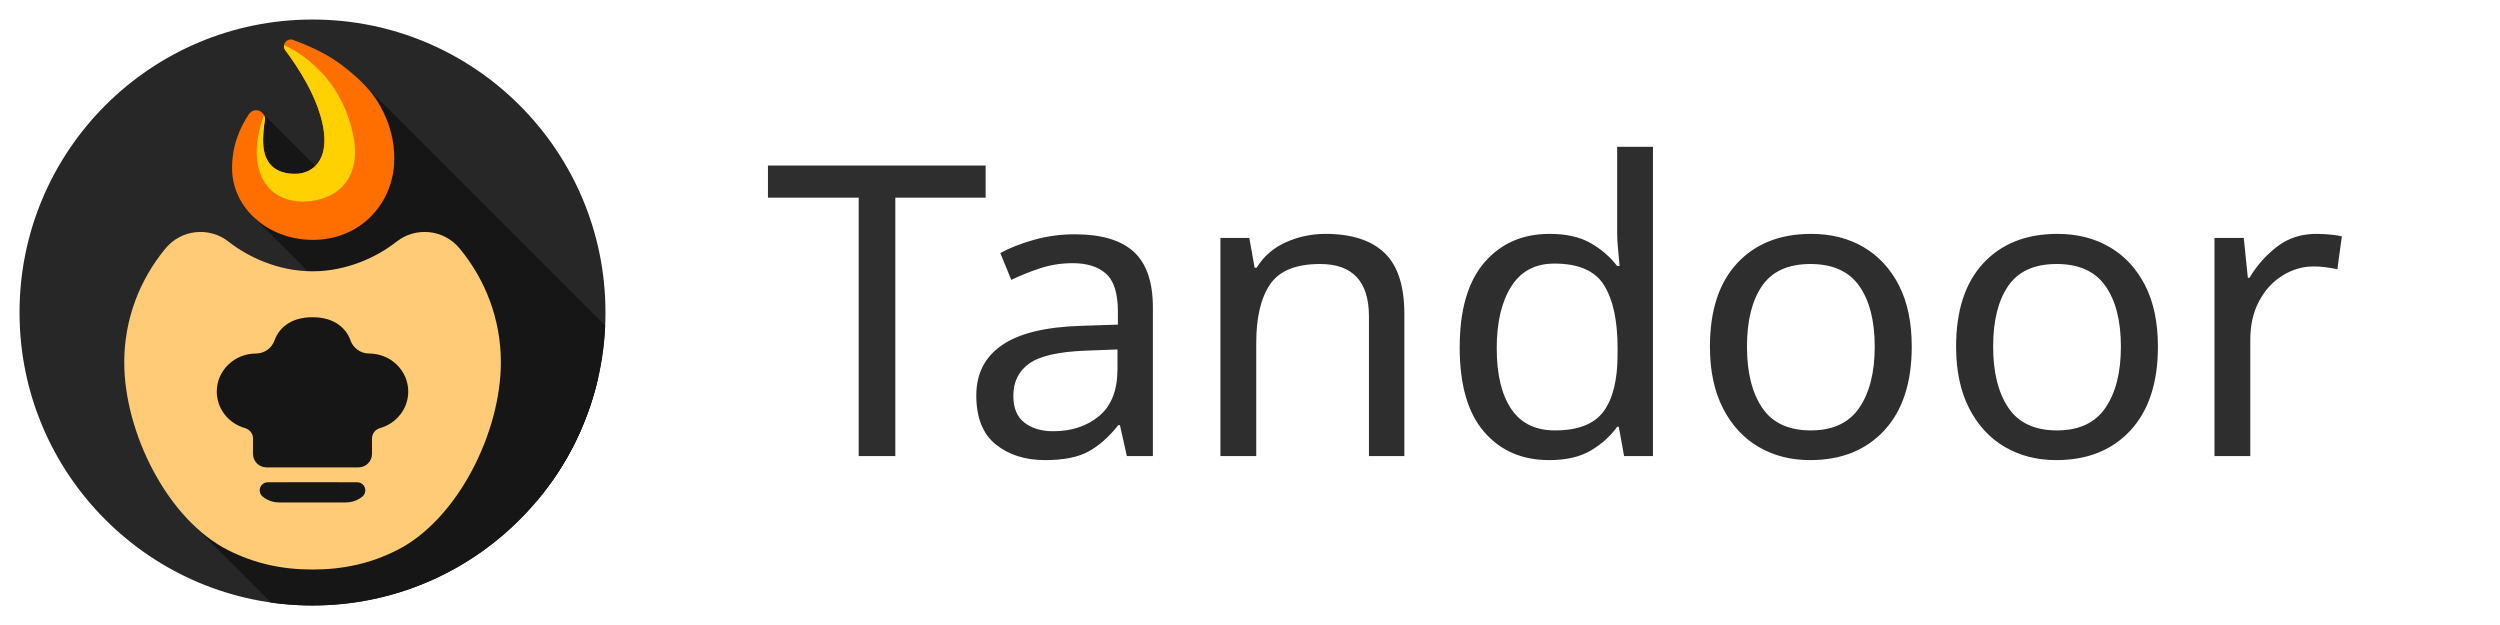
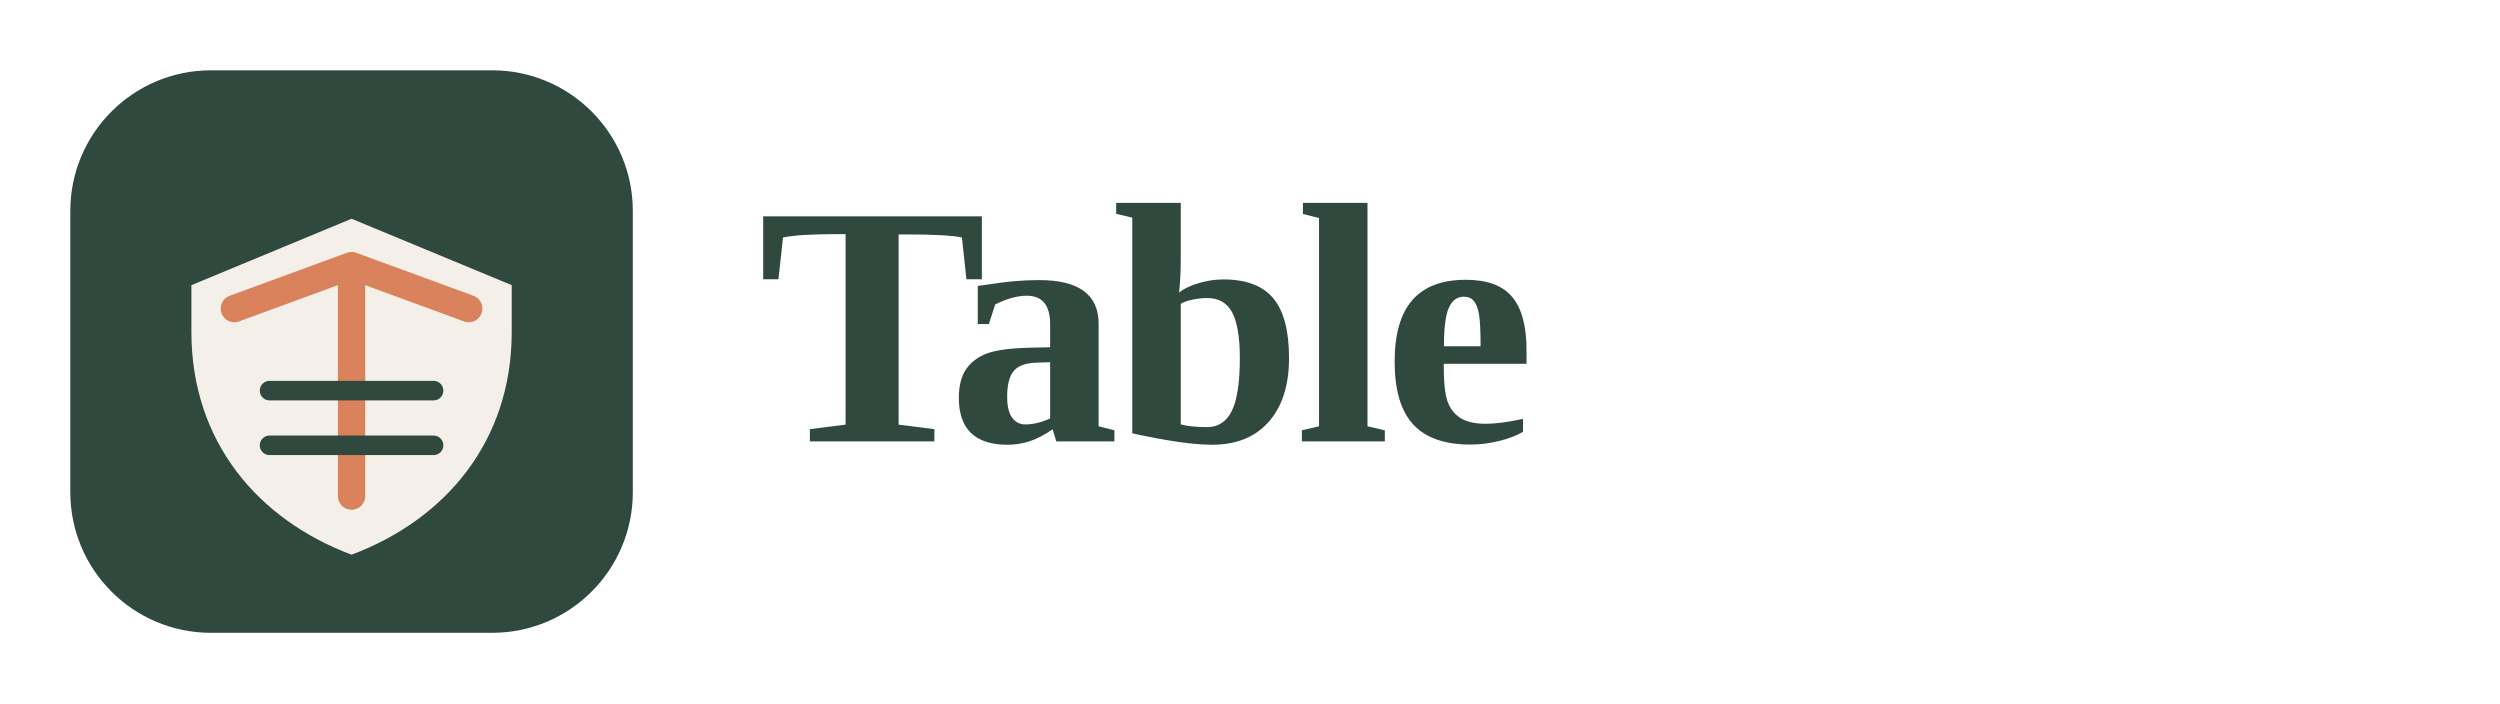
- <svg xmlns="http://www.w3.org/2000/svg" width="2048" height="512" viewBox="0 0 2048 512" version="1.1" xml:space="preserve" style="clip-rule:evenodd;fill-rule:evenodd;stroke-linejoin:round;stroke-miterlimit:2" id="svg48">
-   <g id="Logo" transform="matrix(0.637323,0,0,0.637323,-243.095,-716.725)">
-     <g id="Kreis" transform="matrix(1.44936,0,0,1.50279,387.258,1039.34)">
-       <ellipse cx="273.123" cy="324.015" rx="259.822" ry="250.584" style="fill:url(#_Linear1)" id="ellipse2" />
-       <clipPath id="_clip2">
-         <ellipse cx="273.123" cy="324.015" rx="259.822" ry="250.584" id="ellipse4" />
-       </clipPath>
-       <g clip-path="url(#_clip2)" id="g18">
-         <g id="Shadow" transform="matrix(1.10322,0,0,1.064,-5.58287,50.5786)">
-           <path d="M 156.285,427.208 389.554,660.477 668.803,495.551 374.012,200.761 Z" style="fill:#161616" id="path7" />
-           <g transform="translate(-4.22105,0.775864)" id="g11">
-             <path d="M 208.628,178.613 485.935,455.919 590.027,364.63 296.923,71.526 l -2.748,67.463 z" style="fill:#161616" id="path9" />
-           </g>
-           <g transform="translate(-85.3876,27.8512)" id="g15">
-             <path d="m 310.385,145.641 277.307,277.307 2.7,-61.591 -293.104,-293.104 -3.113,70.736 z" style="fill:#161616" id="path13" />
-           </g>
-         </g>
-       </g>
-     </g>
-     <g transform="matrix(1.471,0,0,1.471,406.537,1149.69)" id="g23">
-       <path d="m 256.049,220 c 30.173,-0.006 56.607,-12.69 73.339,-25.866 16.962,-13.38 41.511,-10.728 55.223,5.966 22.518,27.276 35.987,61.844 35.987,99.43 0,61.55 -37.994,137.571 -90.834,164.176 -22.729,11.444 -46.298,16.88 -73.666,16.893 v 0 H 256.049 256 v 0 C 228.632,480.586 205.063,475.15 182.334,463.706 129.494,437.101 91.5,361.08 91.5,299.53 c 0,-37.586 13.469,-72.154 35.987,-99.43 13.712,-16.694 38.261,-19.346 55.223,-5.966 16.732,13.176 43.166,25.86 73.339,25.866 z" style="fill:#ffcb76" id="path21" />
-     </g>
-     <g id="Flame-2" transform="matrix(0.965725,0,0,0.89175,164.497,436.391)">
-       <path d="m 604.408,844.314 c -2.427,-3.469 -2.446,-8.258 -0.046,-11.749 2.401,-3.491 6.643,-4.844 10.407,-3.319 19.101,7.623 44.064,19.383 63.438,35.206 40.319,32.929 51.343,54.955 60.345,77.639 10.656,26.852 12.233,54.589 9.963,73.989 -6.497,55.53 -48.16,101.42 -107.481,101.42 -59.321,0 -106.541,-45.45 -107.481,-101.42 -0.567,-33.708 10.432,-60.637 22.435,-79.86 2.994,-4.783 8.606,-6.751 13.621,-4.776 5.014,1.975 8.148,7.387 7.606,13.136 -1.722,12.136 -2.853,24.792 -2.283,34.904 1.931,34.216 22.239,43.016 43.151,42.806 22.288,-0.21 44.842,-19.12 36.714,-67.395 -7.107,-42.214 -32.435,-84.701 -50.389,-110.581 z" style="fill:#ff6f00" id="path25" />
-       <clipPath id="_clip3">
-         <path d="m 604.408,844.314 c -2.427,-3.469 -2.446,-8.258 -0.046,-11.749 2.401,-3.491 6.643,-4.844 10.407,-3.319 19.101,7.623 44.064,19.383 63.438,35.206 40.319,32.929 51.343,54.955 60.345,77.639 10.656,26.852 12.233,54.589 9.963,73.989 -6.497,55.53 -48.16,101.42 -107.481,101.42 -59.321,0 -106.541,-45.45 -107.481,-101.42 -0.567,-33.708 10.432,-60.637 22.435,-79.86 2.994,-4.783 8.606,-6.751 13.621,-4.776 5.014,1.975 8.148,7.387 7.606,13.136 -1.722,12.136 -2.853,24.792 -2.283,34.904 1.931,34.216 22.239,43.016 43.151,42.806 22.288,-0.21 44.842,-19.12 36.714,-67.395 -7.107,-42.214 -32.435,-84.701 -50.389,-110.581 z" id="path27" />
-       </clipPath>
-       <g clip-path="url(#_clip3)" id="g34">
-         <g transform="matrix(1.28784,-0.270602,0.285942,1.59598,247.349,825.209)" id="g32">
-           <path d="m 255.004,46.957 c 24.543,11.588 50.996,38.49 58.303,73.204 12.13,57.63 -21.736,73.628 -50.811,72.242 -46.607,-2.222 -62.302,-39.157 -31.17,-83.503 19.305,-27.499 1.337,-72.492 23.678,-61.943 z" style="fill:#ffd100" id="path30" />
-         </g>
-       </g>
-     </g>
-     <g id="Hut" transform="matrix(1.521,0,0,1.521,393.566,1149.06)">
-       <path d="m 228.197,408.524 c -5.499,0 -10.384,-1.836 -14.173,-4.905 -2.248,-1.825 -3.104,-4.867 -2.136,-7.595 0.968,-2.729 3.549,-4.552 6.444,-4.552 13.882,-0.072 37.78,-0.076 37.78,-0.076 0,0 23.897,0.004 37.779,0.076 2.895,0 5.476,1.823 6.444,4.552 0.968,2.728 0.112,5.77 -2.136,7.595 -3.789,3.069 -8.673,4.905 -14.172,4.905 z M 217.24,378.877 c -3.032,0 -5.94,-1.206 -8.082,-3.352 -2.143,-2.146 -3.344,-5.056 -3.338,-8.089 0.011,-6.317 0.022,-12.897 0.022,-12.897 0,-4.116 -2.745,-7.725 -6.711,-8.825 -13.818,-3.873 -23.931,-16.246 -23.931,-30.891 0,-17.753 14.859,-32.166 33.162,-32.166 0,0 0,0 0,0 7.039,0 13.313,-4.439 15.655,-11.076 3.226,-9.191 12.394,-19.566 31.983,-19.583 v 0 h 0.223 v 0 c 19.589,0.017 28.757,10.392 31.983,19.583 2.343,6.637 8.616,11.076 15.655,11.076 0,0 0,0 0,0 18.303,0 33.162,14.413 33.162,32.166 0,14.645 -10.112,27.018 -23.93,30.891 -3.966,1.1 -6.711,4.709 -6.712,8.825 0,0 0.005,6.588 0.01,12.908 0.003,3.031 -1.2,5.938 -3.342,8.082 -2.142,2.143 -5.048,3.348 -8.078,3.348 -19.356,0 -58.367,0 -77.731,0 z" style="fill:#161616" id="path37" />
-     </g>
+ <svg xmlns="http://www.w3.org/2000/svg" viewBox="0 0 640 180" role="img" aria-labelledby="title desc">
+   <g transform="translate(18 18)">
+     <rect width="144" height="144" rx="36" fill="#30493f" />
+     <path d="M72 38 31 55v12c0 28 17 48 41 57 24-9 41-29 41-57V55L72 38Z" fill="#f5efea" />
+     <path d="M72 50v59M42 61l30-11 30 11" fill="none" stroke="#d9825b" stroke-linecap="round" stroke-linejoin="round" stroke-width="7" />
+     <path d="M51 82h42M51 96h42" fill="none" stroke="#30493f" stroke-linecap="round" stroke-width="5" />
  </g>
-   <defs id="defs46">
-     <linearGradient id="_Linear1" x1="0" y1="0" x2="1" y2="0" gradientUnits="userSpaceOnUse" gradientTransform="matrix(2e-6,0,0,2e-6,3755.77,81.7179)">
-       <stop offset="0" style="stop-color:rgb(39,39,39);stop-opacity:1" id="stop41" />
-       <stop offset="1" style="stop-color:rgb(108,108,108);stop-opacity:1" id="stop43" />
-     </linearGradient>
-   </defs>
-   <text xml:space="preserve" style="font-style:normal;font-weight:normal;font-size:333.333px;line-height:1.25;font-family:sans-serif;fill:#2e2e2e;fill-opacity:1;stroke:none;" x="625.778" y="373.594" id="text56">
-     <tspan id="tspan54" x="625.778" y="373.594" style="font-style:normal;font-variant:normal;font-weight:normal;font-stretch:normal;font-size:333.333px;font-family:'Maiandra GD';-inkscape-font-specification:'Maiandra GD';fill:#2e2e2e;fill-opacity:1;">Tandoor</tspan>
-   </text>
+   <text x="194" y="113" fill="#30493f" font-family="Georgia, 'Times New Roman', serif" font-size="88" font-weight="700" letter-spacing="-2">Table</text>
</svg>
